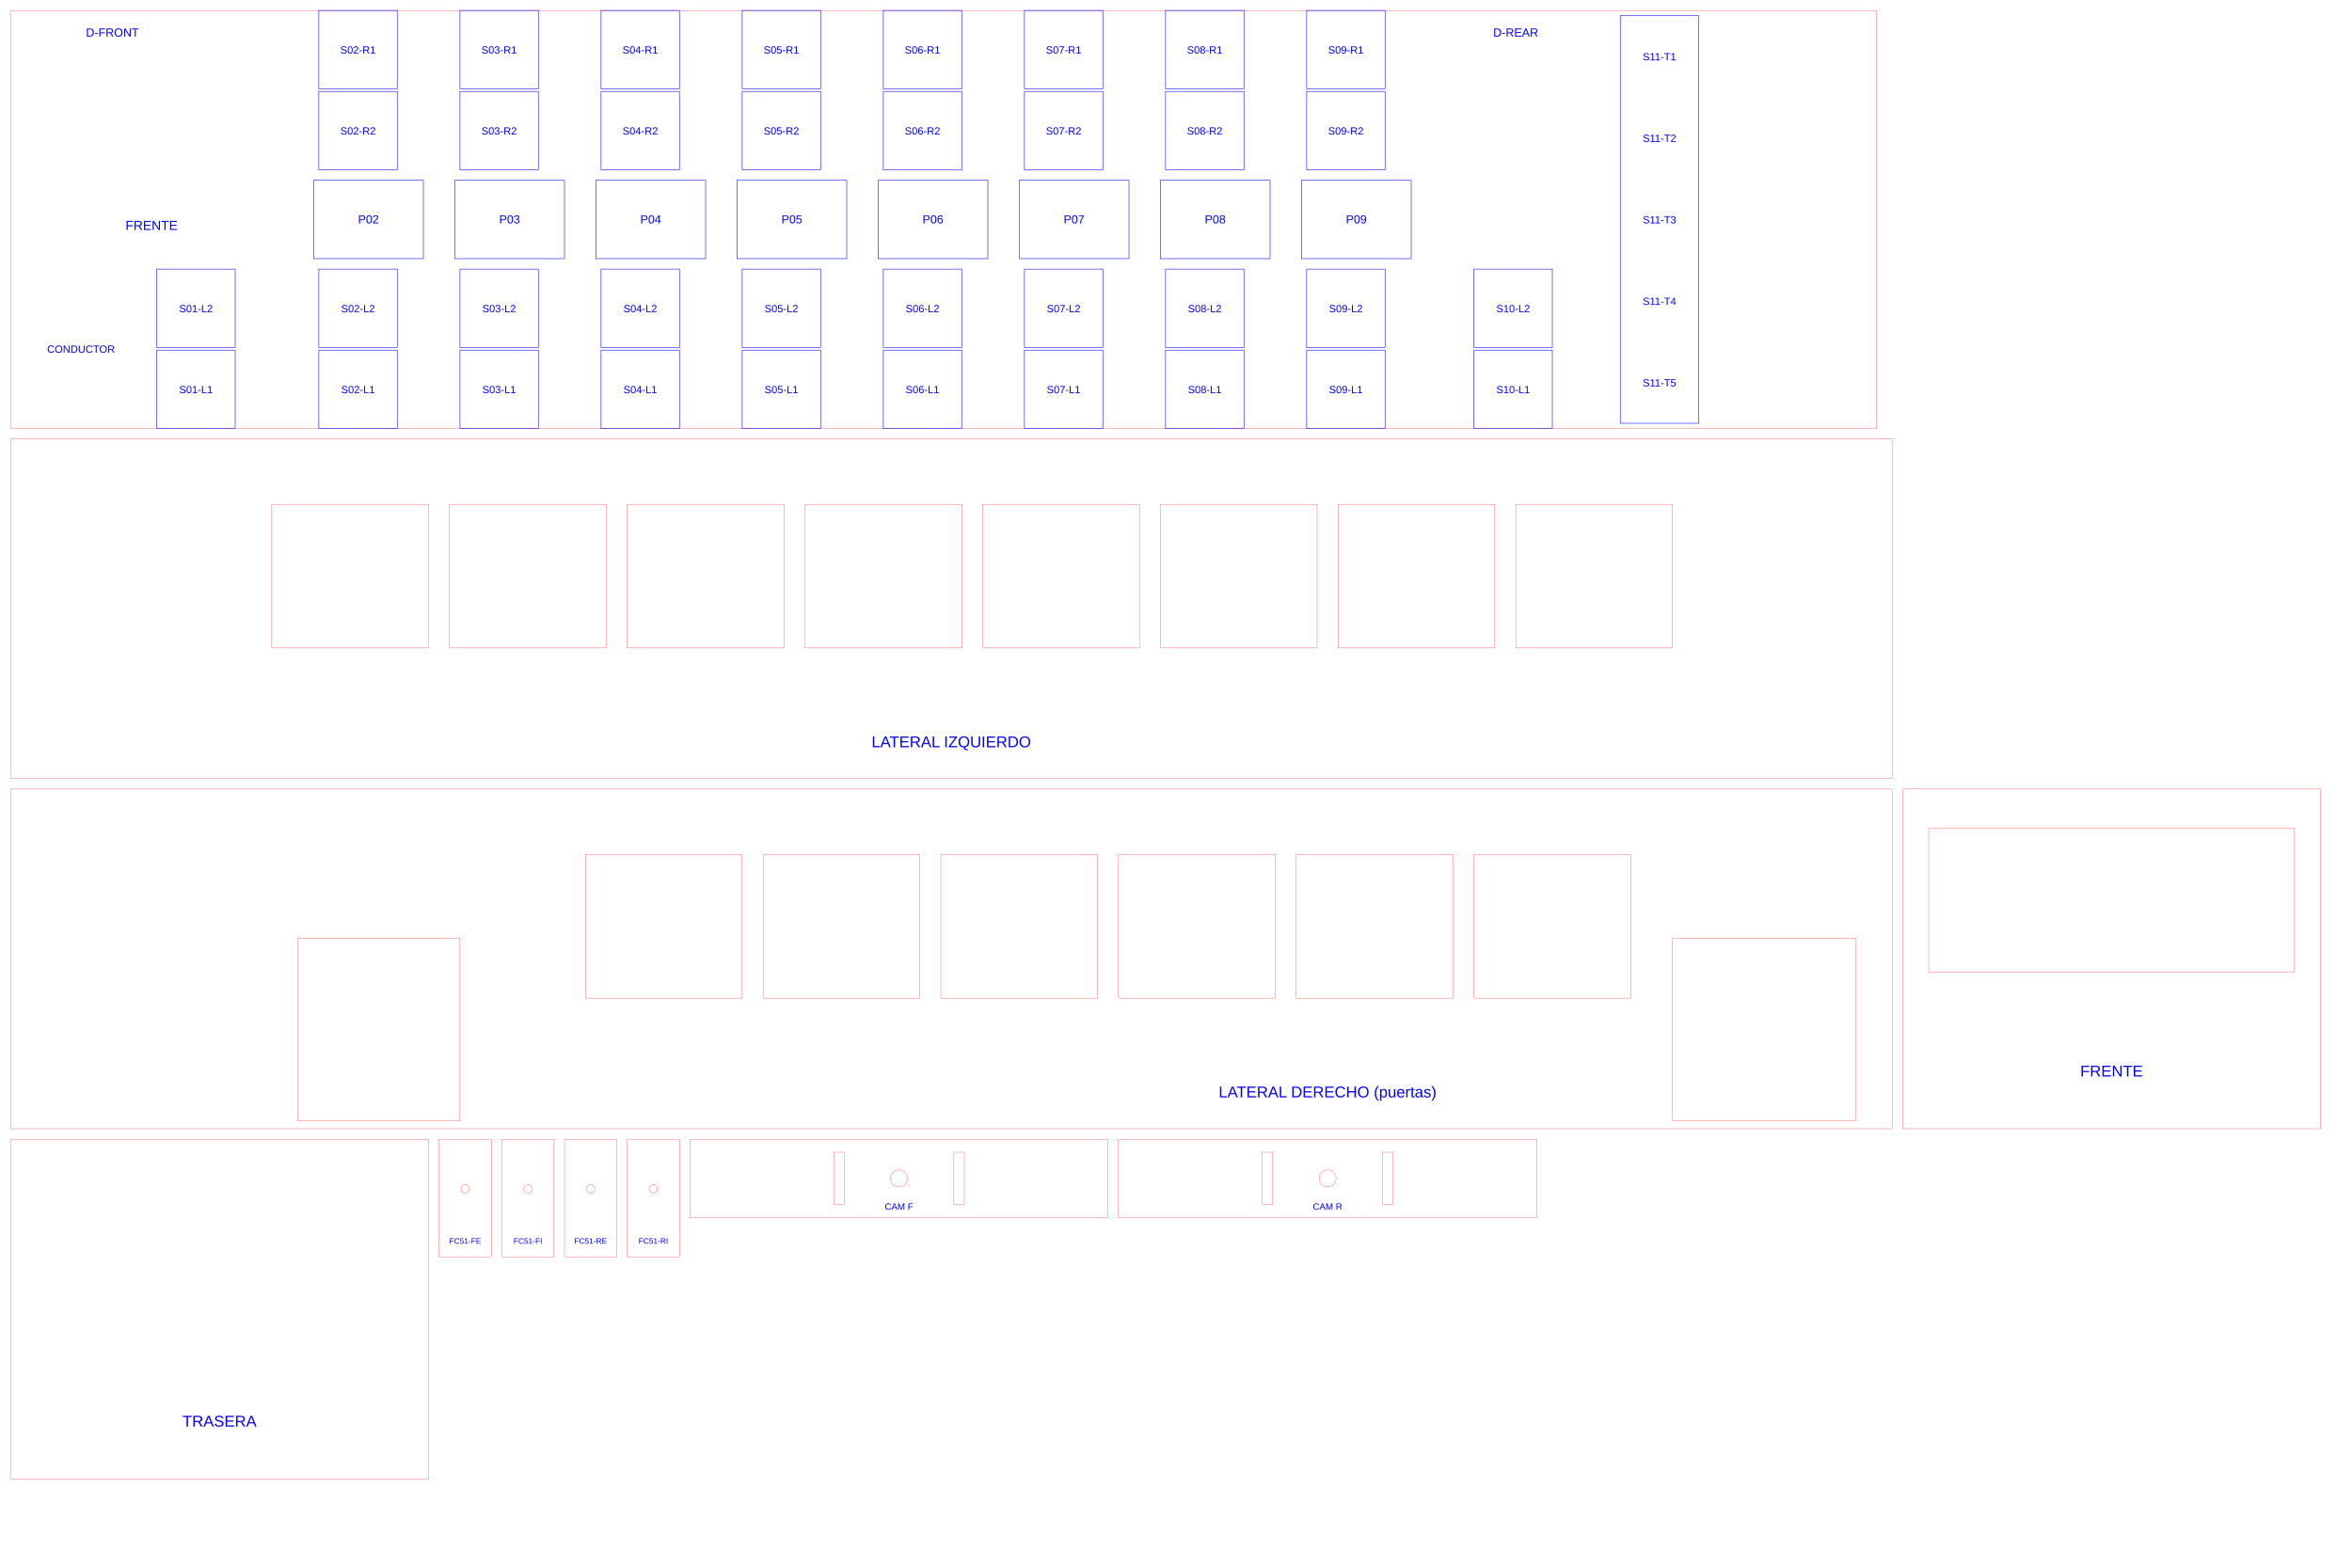
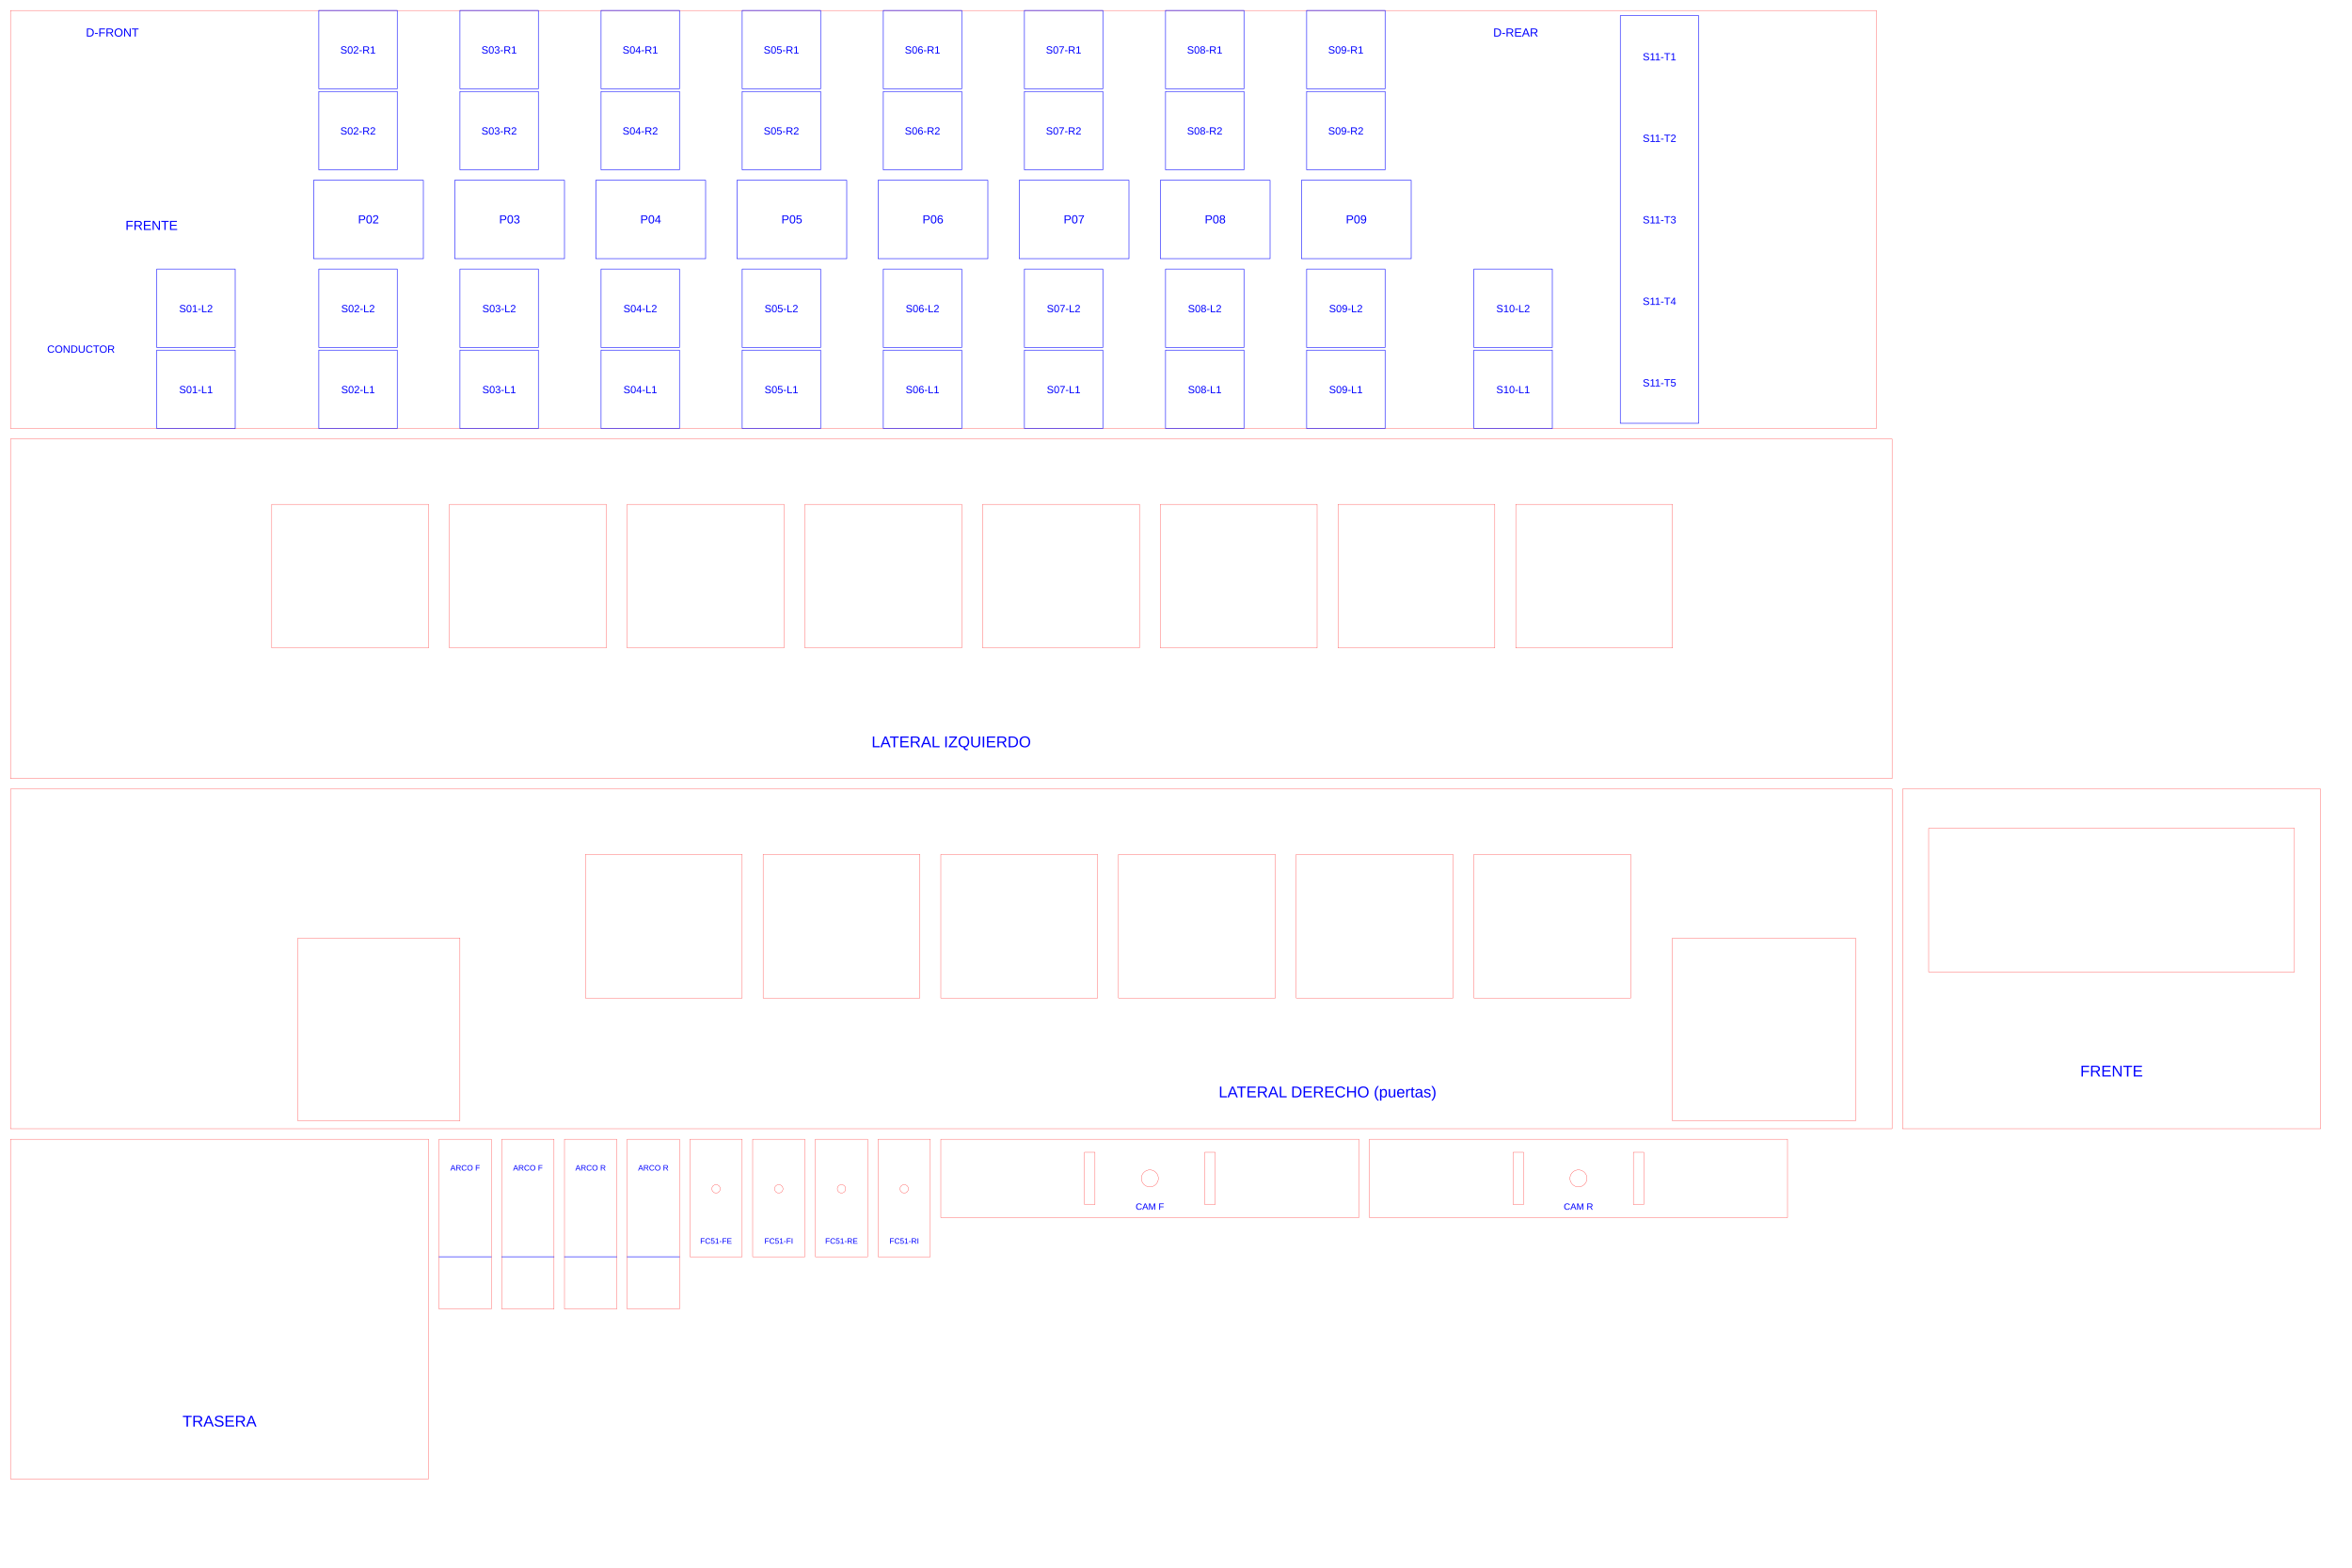
<svg xmlns="http://www.w3.org/2000/svg" width="900.0mm" height="600.0mm" viewBox="0 0 900.0 600.0">
  <g transform="translate(4.00,4.00)">
    <rect x="0.00" y="0.00" width="714.00" height="160.00" fill="none" stroke="#ff0000" stroke-width="0.1" />
    <rect x="56.00" y="130.00" width="30.00" height="30.00" fill="none" stroke="#0000ff" stroke-width="0.2" />
    <rect x="56.00" y="99.00" width="30.00" height="30.00" fill="none" stroke="#0000ff" stroke-width="0.2" />
    <rect x="118.00" y="0.00" width="30.00" height="30.00" fill="none" stroke="#0000ff" stroke-width="0.2" />
    <rect x="118.00" y="31.00" width="30.00" height="30.00" fill="none" stroke="#0000ff" stroke-width="0.2" />
    <rect x="118.00" y="130.00" width="30.00" height="30.00" fill="none" stroke="#0000ff" stroke-width="0.2" />
    <rect x="118.00" y="99.00" width="30.00" height="30.00" fill="none" stroke="#0000ff" stroke-width="0.2" />
    <rect x="116.00" y="65.00" width="42.00" height="30.00" fill="none" stroke="#0000ff" stroke-width="0.2" />
    <rect x="172.00" y="0.00" width="30.00" height="30.00" fill="none" stroke="#0000ff" stroke-width="0.2" />
    <rect x="172.00" y="31.00" width="30.00" height="30.00" fill="none" stroke="#0000ff" stroke-width="0.2" />
    <rect x="172.00" y="130.00" width="30.00" height="30.00" fill="none" stroke="#0000ff" stroke-width="0.2" />
    <rect x="172.00" y="99.00" width="30.00" height="30.00" fill="none" stroke="#0000ff" stroke-width="0.2" />
    <rect x="170.00" y="65.00" width="42.00" height="30.00" fill="none" stroke="#0000ff" stroke-width="0.2" />
    <rect x="226.00" y="0.00" width="30.00" height="30.00" fill="none" stroke="#0000ff" stroke-width="0.2" />
    <rect x="226.00" y="31.00" width="30.00" height="30.00" fill="none" stroke="#0000ff" stroke-width="0.2" />
    <rect x="226.00" y="130.00" width="30.00" height="30.00" fill="none" stroke="#0000ff" stroke-width="0.2" />
    <rect x="226.00" y="99.00" width="30.00" height="30.00" fill="none" stroke="#0000ff" stroke-width="0.2" />
    <rect x="224.00" y="65.00" width="42.00" height="30.00" fill="none" stroke="#0000ff" stroke-width="0.2" />
    <rect x="280.00" y="0.00" width="30.00" height="30.00" fill="none" stroke="#0000ff" stroke-width="0.2" />
    <rect x="280.00" y="31.00" width="30.00" height="30.00" fill="none" stroke="#0000ff" stroke-width="0.2" />
    <rect x="280.00" y="130.00" width="30.00" height="30.00" fill="none" stroke="#0000ff" stroke-width="0.2" />
    <rect x="280.00" y="99.00" width="30.00" height="30.00" fill="none" stroke="#0000ff" stroke-width="0.2" />
    <rect x="278.00" y="65.00" width="42.00" height="30.00" fill="none" stroke="#0000ff" stroke-width="0.2" />
    <rect x="334.00" y="0.00" width="30.00" height="30.00" fill="none" stroke="#0000ff" stroke-width="0.2" />
    <rect x="334.00" y="31.00" width="30.00" height="30.00" fill="none" stroke="#0000ff" stroke-width="0.2" />
    <rect x="334.00" y="130.00" width="30.00" height="30.00" fill="none" stroke="#0000ff" stroke-width="0.2" />
    <rect x="334.00" y="99.00" width="30.00" height="30.00" fill="none" stroke="#0000ff" stroke-width="0.2" />
    <rect x="332.00" y="65.00" width="42.00" height="30.00" fill="none" stroke="#0000ff" stroke-width="0.2" />
    <rect x="388.00" y="0.00" width="30.00" height="30.00" fill="none" stroke="#0000ff" stroke-width="0.2" />
    <rect x="388.00" y="31.00" width="30.00" height="30.00" fill="none" stroke="#0000ff" stroke-width="0.2" />
    <rect x="388.00" y="130.00" width="30.00" height="30.00" fill="none" stroke="#0000ff" stroke-width="0.2" />
    <rect x="388.00" y="99.00" width="30.00" height="30.00" fill="none" stroke="#0000ff" stroke-width="0.2" />
    <rect x="386.00" y="65.00" width="42.00" height="30.00" fill="none" stroke="#0000ff" stroke-width="0.2" />
    <rect x="442.00" y="0.00" width="30.00" height="30.00" fill="none" stroke="#0000ff" stroke-width="0.2" />
    <rect x="442.00" y="31.00" width="30.00" height="30.00" fill="none" stroke="#0000ff" stroke-width="0.2" />
    <rect x="442.00" y="130.00" width="30.00" height="30.00" fill="none" stroke="#0000ff" stroke-width="0.2" />
    <rect x="442.00" y="99.00" width="30.00" height="30.00" fill="none" stroke="#0000ff" stroke-width="0.2" />
    <rect x="440.00" y="65.00" width="42.00" height="30.00" fill="none" stroke="#0000ff" stroke-width="0.2" />
    <rect x="496.00" y="0.00" width="30.00" height="30.00" fill="none" stroke="#0000ff" stroke-width="0.2" />
    <rect x="496.00" y="31.00" width="30.00" height="30.00" fill="none" stroke="#0000ff" stroke-width="0.2" />
    <rect x="496.00" y="130.00" width="30.00" height="30.00" fill="none" stroke="#0000ff" stroke-width="0.2" />
    <rect x="496.00" y="99.00" width="30.00" height="30.00" fill="none" stroke="#0000ff" stroke-width="0.2" />
    <rect x="494.00" y="65.00" width="42.00" height="30.00" fill="none" stroke="#0000ff" stroke-width="0.2" />
    <rect x="560.00" y="130.00" width="30.00" height="30.00" fill="none" stroke="#0000ff" stroke-width="0.2" />
    <rect x="560.00" y="99.00" width="30.00" height="30.00" fill="none" stroke="#0000ff" stroke-width="0.2" />
    <rect x="616.00" y="2.00" width="30.00" height="156.00" fill="none" stroke="#0000ff" stroke-width="0.2" />
    <text x="71.00" y="146.50" font-size="4" font-family="Arial, sans-serif" fill="#0000ff" text-anchor="middle">S01-L1</text>
    <text x="71.00" y="115.50" font-size="4" font-family="Arial, sans-serif" fill="#0000ff" text-anchor="middle">S01-L2</text>
    <text x="133.00" y="16.50" font-size="4" font-family="Arial, sans-serif" fill="#0000ff" text-anchor="middle">S02-R1</text>
    <text x="133.00" y="47.50" font-size="4" font-family="Arial, sans-serif" fill="#0000ff" text-anchor="middle">S02-R2</text>
    <text x="133.00" y="146.50" font-size="4" font-family="Arial, sans-serif" fill="#0000ff" text-anchor="middle">S02-L1</text>
    <text x="133.00" y="115.50" font-size="4" font-family="Arial, sans-serif" fill="#0000ff" text-anchor="middle">S02-L2</text>
    <text x="137.00" y="81.50" font-size="4.5" font-family="Arial, sans-serif" fill="#0000ff" text-anchor="middle">P02</text>
    <text x="187.00" y="16.50" font-size="4" font-family="Arial, sans-serif" fill="#0000ff" text-anchor="middle">S03-R1</text>
    <text x="187.00" y="47.50" font-size="4" font-family="Arial, sans-serif" fill="#0000ff" text-anchor="middle">S03-R2</text>
    <text x="187.00" y="146.50" font-size="4" font-family="Arial, sans-serif" fill="#0000ff" text-anchor="middle">S03-L1</text>
    <text x="187.00" y="115.50" font-size="4" font-family="Arial, sans-serif" fill="#0000ff" text-anchor="middle">S03-L2</text>
    <text x="191.00" y="81.50" font-size="4.5" font-family="Arial, sans-serif" fill="#0000ff" text-anchor="middle">P03</text>
    <text x="241.00" y="16.50" font-size="4" font-family="Arial, sans-serif" fill="#0000ff" text-anchor="middle">S04-R1</text>
    <text x="241.00" y="47.50" font-size="4" font-family="Arial, sans-serif" fill="#0000ff" text-anchor="middle">S04-R2</text>
    <text x="241.00" y="146.50" font-size="4" font-family="Arial, sans-serif" fill="#0000ff" text-anchor="middle">S04-L1</text>
    <text x="241.00" y="115.50" font-size="4" font-family="Arial, sans-serif" fill="#0000ff" text-anchor="middle">S04-L2</text>
    <text x="245.00" y="81.50" font-size="4.5" font-family="Arial, sans-serif" fill="#0000ff" text-anchor="middle">P04</text>
    <text x="295.00" y="16.50" font-size="4" font-family="Arial, sans-serif" fill="#0000ff" text-anchor="middle">S05-R1</text>
    <text x="295.00" y="47.50" font-size="4" font-family="Arial, sans-serif" fill="#0000ff" text-anchor="middle">S05-R2</text>
    <text x="295.00" y="146.50" font-size="4" font-family="Arial, sans-serif" fill="#0000ff" text-anchor="middle">S05-L1</text>
    <text x="295.00" y="115.50" font-size="4" font-family="Arial, sans-serif" fill="#0000ff" text-anchor="middle">S05-L2</text>
    <text x="299.00" y="81.50" font-size="4.5" font-family="Arial, sans-serif" fill="#0000ff" text-anchor="middle">P05</text>
    <text x="349.00" y="16.50" font-size="4" font-family="Arial, sans-serif" fill="#0000ff" text-anchor="middle">S06-R1</text>
    <text x="349.00" y="47.50" font-size="4" font-family="Arial, sans-serif" fill="#0000ff" text-anchor="middle">S06-R2</text>
    <text x="349.00" y="146.50" font-size="4" font-family="Arial, sans-serif" fill="#0000ff" text-anchor="middle">S06-L1</text>
    <text x="349.00" y="115.50" font-size="4" font-family="Arial, sans-serif" fill="#0000ff" text-anchor="middle">S06-L2</text>
    <text x="353.00" y="81.50" font-size="4.5" font-family="Arial, sans-serif" fill="#0000ff" text-anchor="middle">P06</text>
    <text x="403.00" y="16.50" font-size="4" font-family="Arial, sans-serif" fill="#0000ff" text-anchor="middle">S07-R1</text>
    <text x="403.00" y="47.50" font-size="4" font-family="Arial, sans-serif" fill="#0000ff" text-anchor="middle">S07-R2</text>
    <text x="403.00" y="146.50" font-size="4" font-family="Arial, sans-serif" fill="#0000ff" text-anchor="middle">S07-L1</text>
    <text x="403.00" y="115.50" font-size="4" font-family="Arial, sans-serif" fill="#0000ff" text-anchor="middle">S07-L2</text>
    <text x="407.00" y="81.50" font-size="4.5" font-family="Arial, sans-serif" fill="#0000ff" text-anchor="middle">P07</text>
    <text x="457.00" y="16.50" font-size="4" font-family="Arial, sans-serif" fill="#0000ff" text-anchor="middle">S08-R1</text>
    <text x="457.00" y="47.50" font-size="4" font-family="Arial, sans-serif" fill="#0000ff" text-anchor="middle">S08-R2</text>
    <text x="457.00" y="146.50" font-size="4" font-family="Arial, sans-serif" fill="#0000ff" text-anchor="middle">S08-L1</text>
    <text x="457.00" y="115.50" font-size="4" font-family="Arial, sans-serif" fill="#0000ff" text-anchor="middle">S08-L2</text>
    <text x="461.00" y="81.50" font-size="4.5" font-family="Arial, sans-serif" fill="#0000ff" text-anchor="middle">P08</text>
    <text x="511.00" y="16.50" font-size="4" font-family="Arial, sans-serif" fill="#0000ff" text-anchor="middle">S09-R1</text>
    <text x="511.00" y="47.50" font-size="4" font-family="Arial, sans-serif" fill="#0000ff" text-anchor="middle">S09-R2</text>
    <text x="511.00" y="146.50" font-size="4" font-family="Arial, sans-serif" fill="#0000ff" text-anchor="middle">S09-L1</text>
    <text x="511.00" y="115.50" font-size="4" font-family="Arial, sans-serif" fill="#0000ff" text-anchor="middle">S09-L2</text>
    <text x="515.00" y="81.50" font-size="4.5" font-family="Arial, sans-serif" fill="#0000ff" text-anchor="middle">P09</text>
    <text x="575.00" y="146.50" font-size="4" font-family="Arial, sans-serif" fill="#0000ff" text-anchor="middle">S10-L1</text>
    <text x="575.00" y="115.50" font-size="4" font-family="Arial, sans-serif" fill="#0000ff" text-anchor="middle">S10-L2</text>
    <text x="631.00" y="19.10" font-size="4" font-family="Arial, sans-serif" fill="#0000ff" text-anchor="middle">S11-T1</text>
    <text x="631.00" y="50.30" font-size="4" font-family="Arial, sans-serif" fill="#0000ff" text-anchor="middle">S11-T2</text>
    <text x="631.00" y="81.50" font-size="4" font-family="Arial, sans-serif" fill="#0000ff" text-anchor="middle">S11-T3</text>
    <text x="631.00" y="112.70" font-size="4" font-family="Arial, sans-serif" fill="#0000ff" text-anchor="middle">S11-T4</text>
    <text x="631.00" y="143.90" font-size="4" font-family="Arial, sans-serif" fill="#0000ff" text-anchor="middle">S11-T5</text>
    <text x="54.00" y="84.00" font-size="5" font-family="Arial, sans-serif" fill="#0000ff" text-anchor="middle">FRENTE</text>
    <text x="27.00" y="131.00" font-size="4" font-family="Arial, sans-serif" fill="#0000ff" text-anchor="middle">CONDUCTOR</text>
    <text x="39.00" y="10.00" font-size="4.5" font-family="Arial, sans-serif" fill="#0000ff" text-anchor="middle">D-FRONT</text>
    <text x="576.00" y="10.00" font-size="4.5" font-family="Arial, sans-serif" fill="#0000ff" text-anchor="middle">D-REAR</text>
  </g>
  <g transform="translate(4.00,168.00)">
    <rect x="0.00" y="0.00" width="720.00" height="130.00" fill="none" stroke="#ff0000" stroke-width="0.1" />
    <rect x="100.00" y="25.00" width="60.00" height="55.00" fill="none" stroke="#ff0000" stroke-width="0.1" />
    <rect x="168.00" y="25.00" width="60.00" height="55.00" fill="none" stroke="#ff0000" stroke-width="0.1" />
    <rect x="236.00" y="25.00" width="60.00" height="55.00" fill="none" stroke="#ff0000" stroke-width="0.1" />
    <rect x="304.00" y="25.00" width="60.00" height="55.00" fill="none" stroke="#ff0000" stroke-width="0.1" />
    <rect x="372.00" y="25.00" width="60.00" height="55.00" fill="none" stroke="#ff0000" stroke-width="0.1" />
    <rect x="440.00" y="25.00" width="60.00" height="55.00" fill="none" stroke="#ff0000" stroke-width="0.1" />
    <rect x="508.00" y="25.00" width="60.00" height="55.00" fill="none" stroke="#ff0000" stroke-width="0.1" />
    <rect x="576.00" y="25.00" width="60.00" height="55.00" fill="none" stroke="#ff0000" stroke-width="0.1" />
    <text x="360.00" y="118.00" font-size="6" font-family="Arial, sans-serif" fill="#0000ff" text-anchor="middle">LATERAL IZQUIERDO</text>
  </g>
  <g transform="translate(4.00,302.00)">
    <rect x="0.00" y="0.00" width="720.00" height="130.00" fill="none" stroke="#ff0000" stroke-width="0.1" />
    <rect x="636.00" y="57.00" width="70.00" height="70.00" fill="none" stroke="#ff0000" stroke-width="0.1" />
    <rect x="110.00" y="57.00" width="62.00" height="70.00" fill="none" stroke="#ff0000" stroke-width="0.1" />
    <rect x="560.00" y="25.00" width="60.00" height="55.00" fill="none" stroke="#ff0000" stroke-width="0.1" />
    <rect x="492.00" y="25.00" width="60.00" height="55.00" fill="none" stroke="#ff0000" stroke-width="0.1" />
    <rect x="424.00" y="25.00" width="60.00" height="55.00" fill="none" stroke="#ff0000" stroke-width="0.1" />
    <rect x="356.00" y="25.00" width="60.00" height="55.00" fill="none" stroke="#ff0000" stroke-width="0.1" />
    <rect x="288.00" y="25.00" width="60.00" height="55.00" fill="none" stroke="#ff0000" stroke-width="0.1" />
    <rect x="220.00" y="25.00" width="60.00" height="55.00" fill="none" stroke="#ff0000" stroke-width="0.1" />
    <text x="504.00" y="118.00" font-size="6" font-family="Arial, sans-serif" fill="#0000ff" text-anchor="middle">LATERAL DERECHO (puertas)</text>
  </g>
  <g transform="translate(728.00,302.00)">
    <rect x="0.00" y="0.00" width="160.00" height="130.00" fill="none" stroke="#ff0000" stroke-width="0.1" />
    <rect x="10.00" y="15.00" width="140.00" height="55.00" fill="none" stroke="#ff0000" stroke-width="0.1" />
    <text x="80.00" y="110.00" font-size="6" font-family="Arial, sans-serif" fill="#0000ff" text-anchor="middle">FRENTE</text>
  </g>
  <g transform="translate(4.00,436.00)">
    <rect x="0.00" y="0.00" width="160.00" height="130.00" fill="none" stroke="#ff0000" stroke-width="0.1" />
    <text x="80.00" y="110.00" font-size="6" font-family="Arial, sans-serif" fill="#0000ff" text-anchor="middle">TRASERA</text>
  </g>
  <g transform="translate(168.00,436.00)">
+     <rect x="0.00" y="0.00" width="20.00" height="65.00" fill="none" stroke="#ff0000" stroke-width="0.1" />
+     <rect x="0.00" y="45.00" width="20.00" height="0.01" fill="none" stroke="#0000ff" stroke-width="0.2" />
+     <text x="10.00" y="12.00" font-size="3" font-family="Arial, sans-serif" fill="#0000ff" text-anchor="middle">ARCO F</text>
+   </g>
+   <g transform="translate(192.00,436.00)">
+     <rect x="0.00" y="0.00" width="20.00" height="65.00" fill="none" stroke="#ff0000" stroke-width="0.1" />
+     <rect x="0.00" y="45.00" width="20.00" height="0.01" fill="none" stroke="#0000ff" stroke-width="0.2" />
+     <text x="10.00" y="12.00" font-size="3" font-family="Arial, sans-serif" fill="#0000ff" text-anchor="middle">ARCO F</text>
+   </g>
+   <g transform="translate(216.00,436.00)">
+     <rect x="0.00" y="0.00" width="20.00" height="65.00" fill="none" stroke="#ff0000" stroke-width="0.1" />
+     <rect x="0.00" y="45.00" width="20.00" height="0.01" fill="none" stroke="#0000ff" stroke-width="0.2" />
+     <text x="10.00" y="12.00" font-size="3" font-family="Arial, sans-serif" fill="#0000ff" text-anchor="middle">ARCO R</text>
+   </g>
+   <g transform="translate(240.00,436.00)">
+     <rect x="0.00" y="0.00" width="20.00" height="65.00" fill="none" stroke="#ff0000" stroke-width="0.1" />
+     <rect x="0.00" y="45.00" width="20.00" height="0.01" fill="none" stroke="#0000ff" stroke-width="0.2" />
+     <text x="10.00" y="12.00" font-size="3" font-family="Arial, sans-serif" fill="#0000ff" text-anchor="middle">ARCO R</text>
+   </g>
+   <g transform="translate(264.00,436.00)">
    <rect x="0.00" y="0.00" width="20.00" height="45.00" fill="none" stroke="#ff0000" stroke-width="0.1" />
    <circle cx="10.00" cy="19.00" r="1.60" fill="none" stroke="#ff0000" stroke-width="0.1" />
    <text x="10.00" y="40.00" font-size="3" font-family="Arial, sans-serif" fill="#0000ff" text-anchor="middle">FC51-FE</text>
  </g>
-   <g transform="translate(192.00,436.00)">
+   <g transform="translate(288.00,436.00)">
    <rect x="0.00" y="0.00" width="20.00" height="45.00" fill="none" stroke="#ff0000" stroke-width="0.1" />
    <circle cx="10.00" cy="19.00" r="1.60" fill="none" stroke="#ff0000" stroke-width="0.1" />
    <text x="10.00" y="40.00" font-size="3" font-family="Arial, sans-serif" fill="#0000ff" text-anchor="middle">FC51-FI</text>
  </g>
-   <g transform="translate(216.00,436.00)">
+   <g transform="translate(312.00,436.00)">
    <rect x="0.00" y="0.00" width="20.00" height="45.00" fill="none" stroke="#ff0000" stroke-width="0.1" />
    <circle cx="10.00" cy="19.00" r="1.60" fill="none" stroke="#ff0000" stroke-width="0.1" />
    <text x="10.00" y="40.00" font-size="3" font-family="Arial, sans-serif" fill="#0000ff" text-anchor="middle">FC51-RE</text>
  </g>
-   <g transform="translate(240.00,436.00)">
+   <g transform="translate(336.00,436.00)">
    <rect x="0.00" y="0.00" width="20.00" height="45.00" fill="none" stroke="#ff0000" stroke-width="0.1" />
    <circle cx="10.00" cy="19.00" r="1.60" fill="none" stroke="#ff0000" stroke-width="0.1" />
    <text x="10.00" y="40.00" font-size="3" font-family="Arial, sans-serif" fill="#0000ff" text-anchor="middle">FC51-RI</text>
  </g>
-   <g transform="translate(264.00,436.00)">
+   <g transform="translate(360.00,436.00)">
    <rect x="0.00" y="0.00" width="160.00" height="30.00" fill="none" stroke="#ff0000" stroke-width="0.1" />
    <rect x="55.00" y="5.00" width="4.00" height="20.00" fill="none" stroke="#ff0000" stroke-width="0.1" />
    <rect x="101.00" y="5.00" width="4.00" height="20.00" fill="none" stroke="#ff0000" stroke-width="0.1" />
    <circle cx="80.00" cy="15.00" r="3.25" fill="none" stroke="#ff0000" stroke-width="0.1" />
    <text x="80.00" y="27.00" font-size="3.5" font-family="Arial, sans-serif" fill="#0000ff" text-anchor="middle">CAM F</text>
  </g>
-   <g transform="translate(428.00,436.00)">
+   <g transform="translate(524.00,436.00)">
    <rect x="0.00" y="0.00" width="160.00" height="30.00" fill="none" stroke="#ff0000" stroke-width="0.1" />
    <rect x="55.00" y="5.00" width="4.00" height="20.00" fill="none" stroke="#ff0000" stroke-width="0.1" />
    <rect x="101.00" y="5.00" width="4.00" height="20.00" fill="none" stroke="#ff0000" stroke-width="0.1" />
    <circle cx="80.00" cy="15.00" r="3.25" fill="none" stroke="#ff0000" stroke-width="0.1" />
    <text x="80.00" y="27.00" font-size="3.5" font-family="Arial, sans-serif" fill="#0000ff" text-anchor="middle">CAM R</text>
  </g>
</svg>
